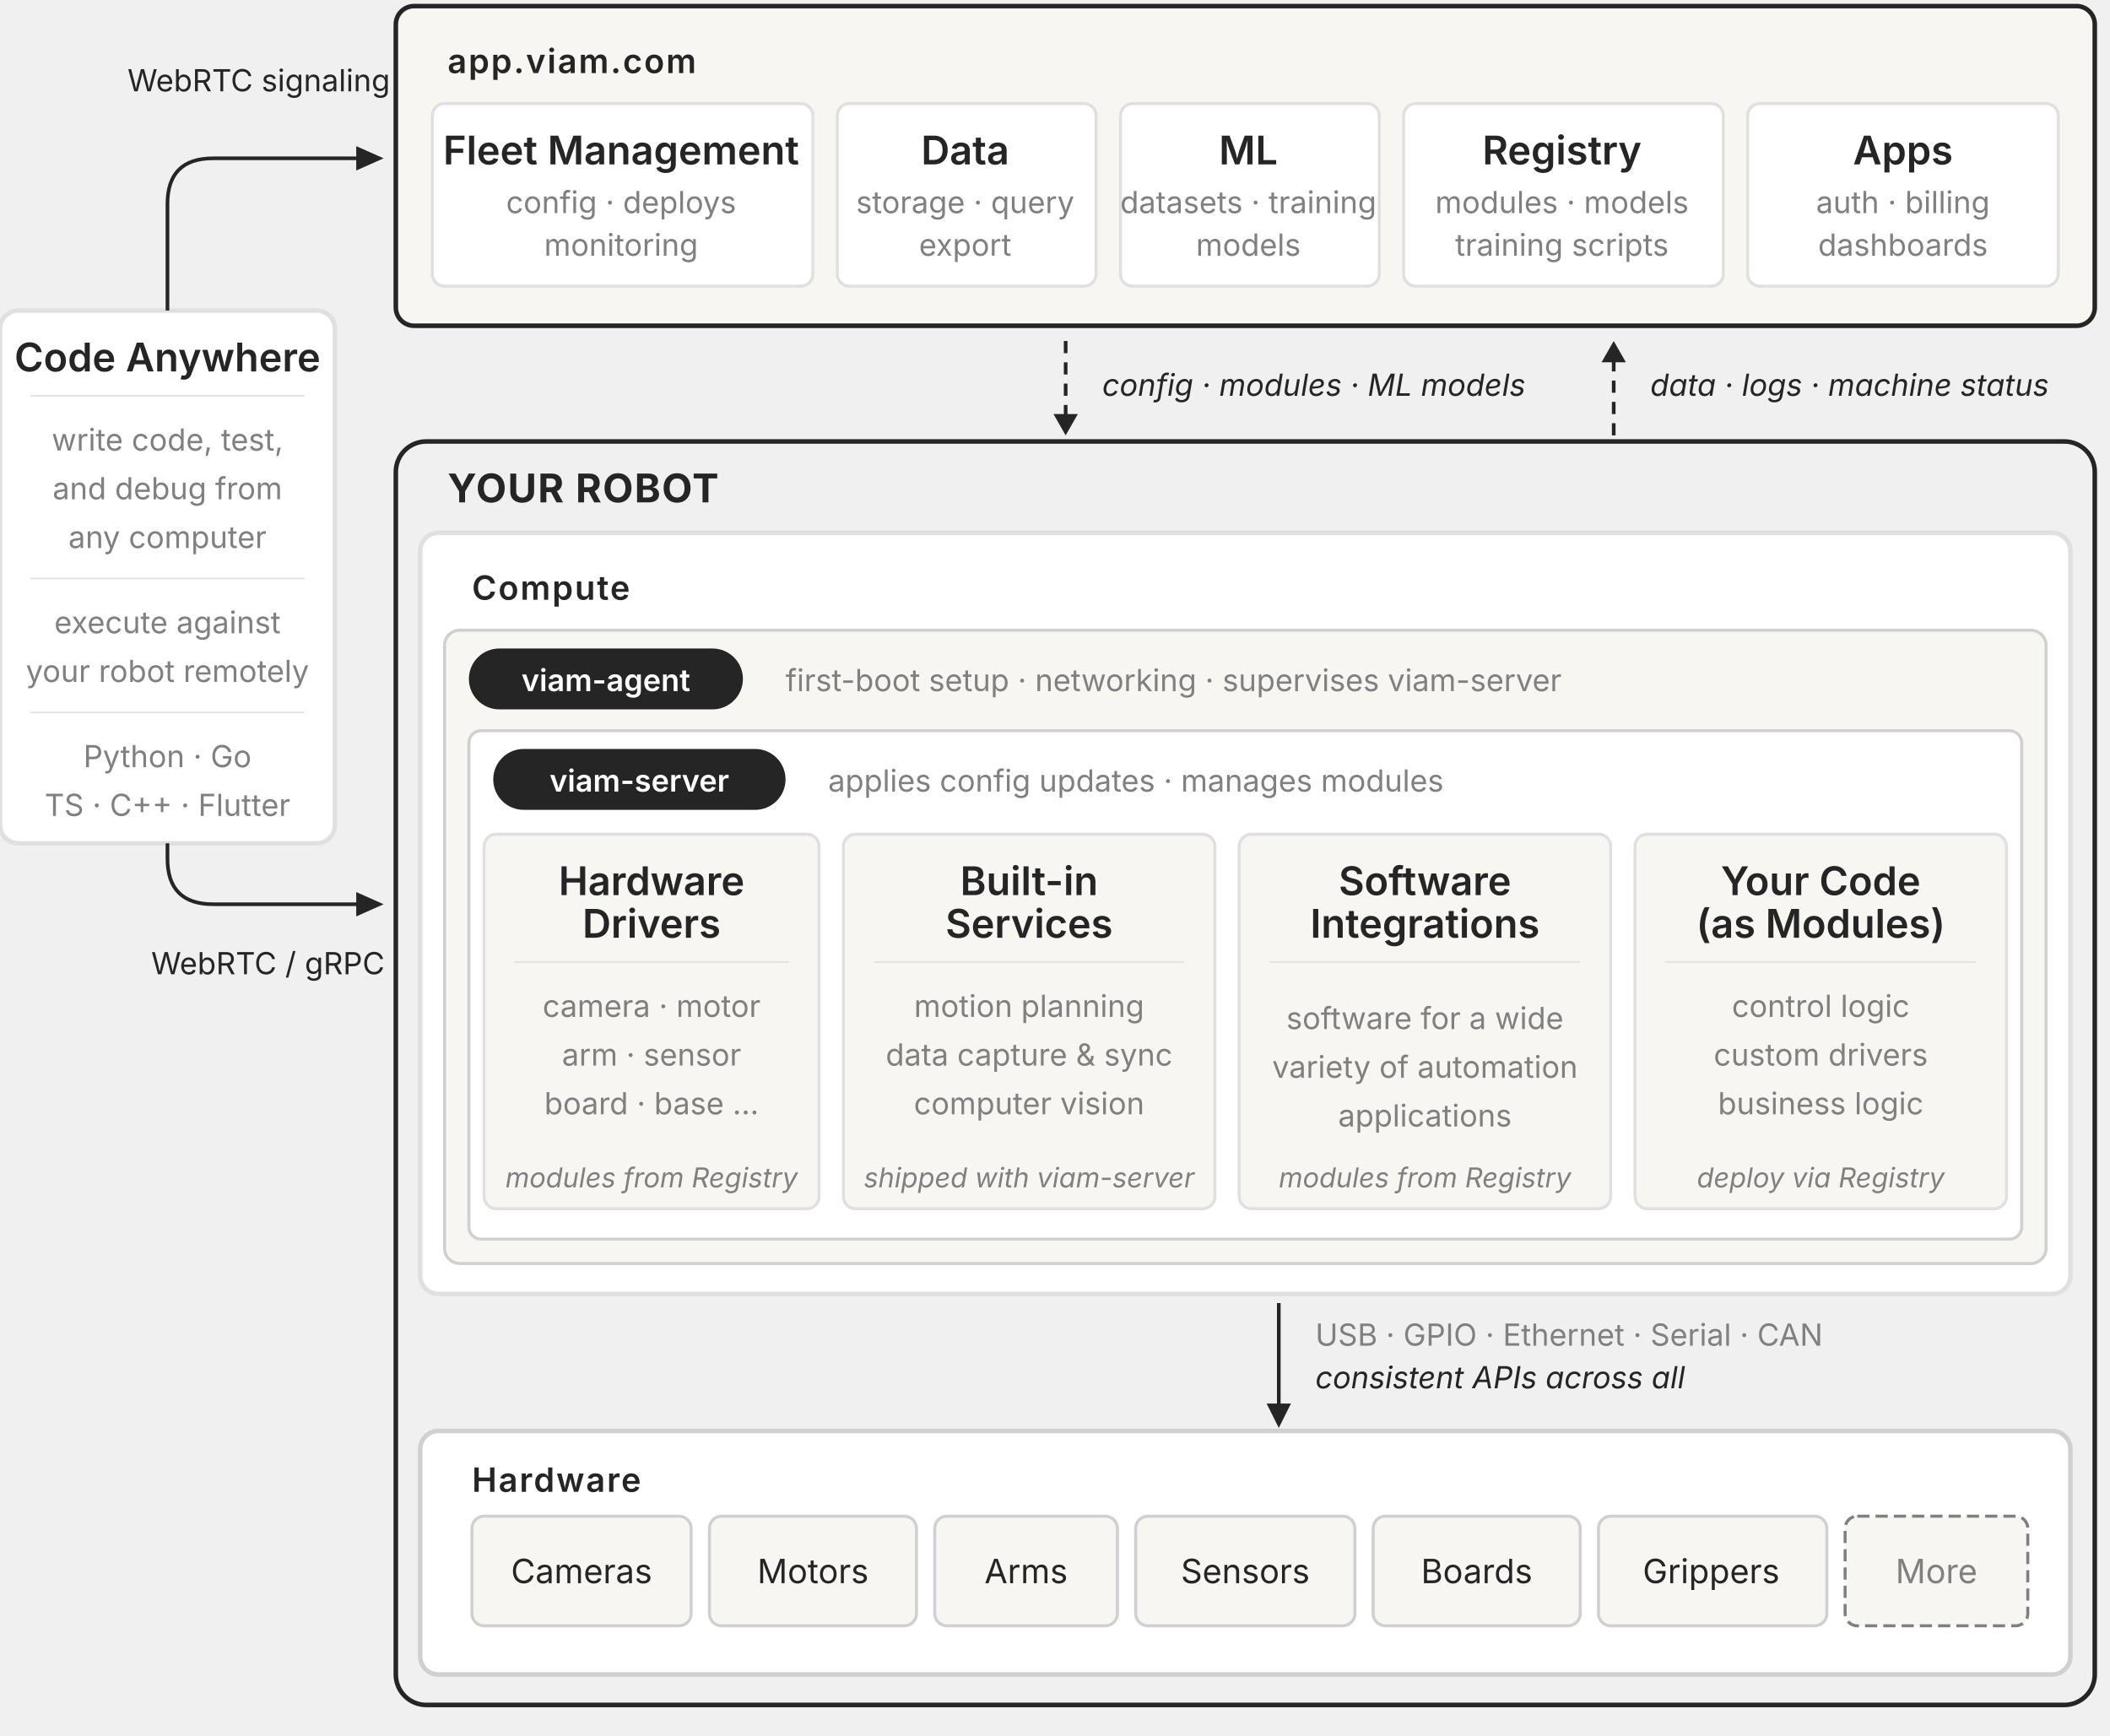
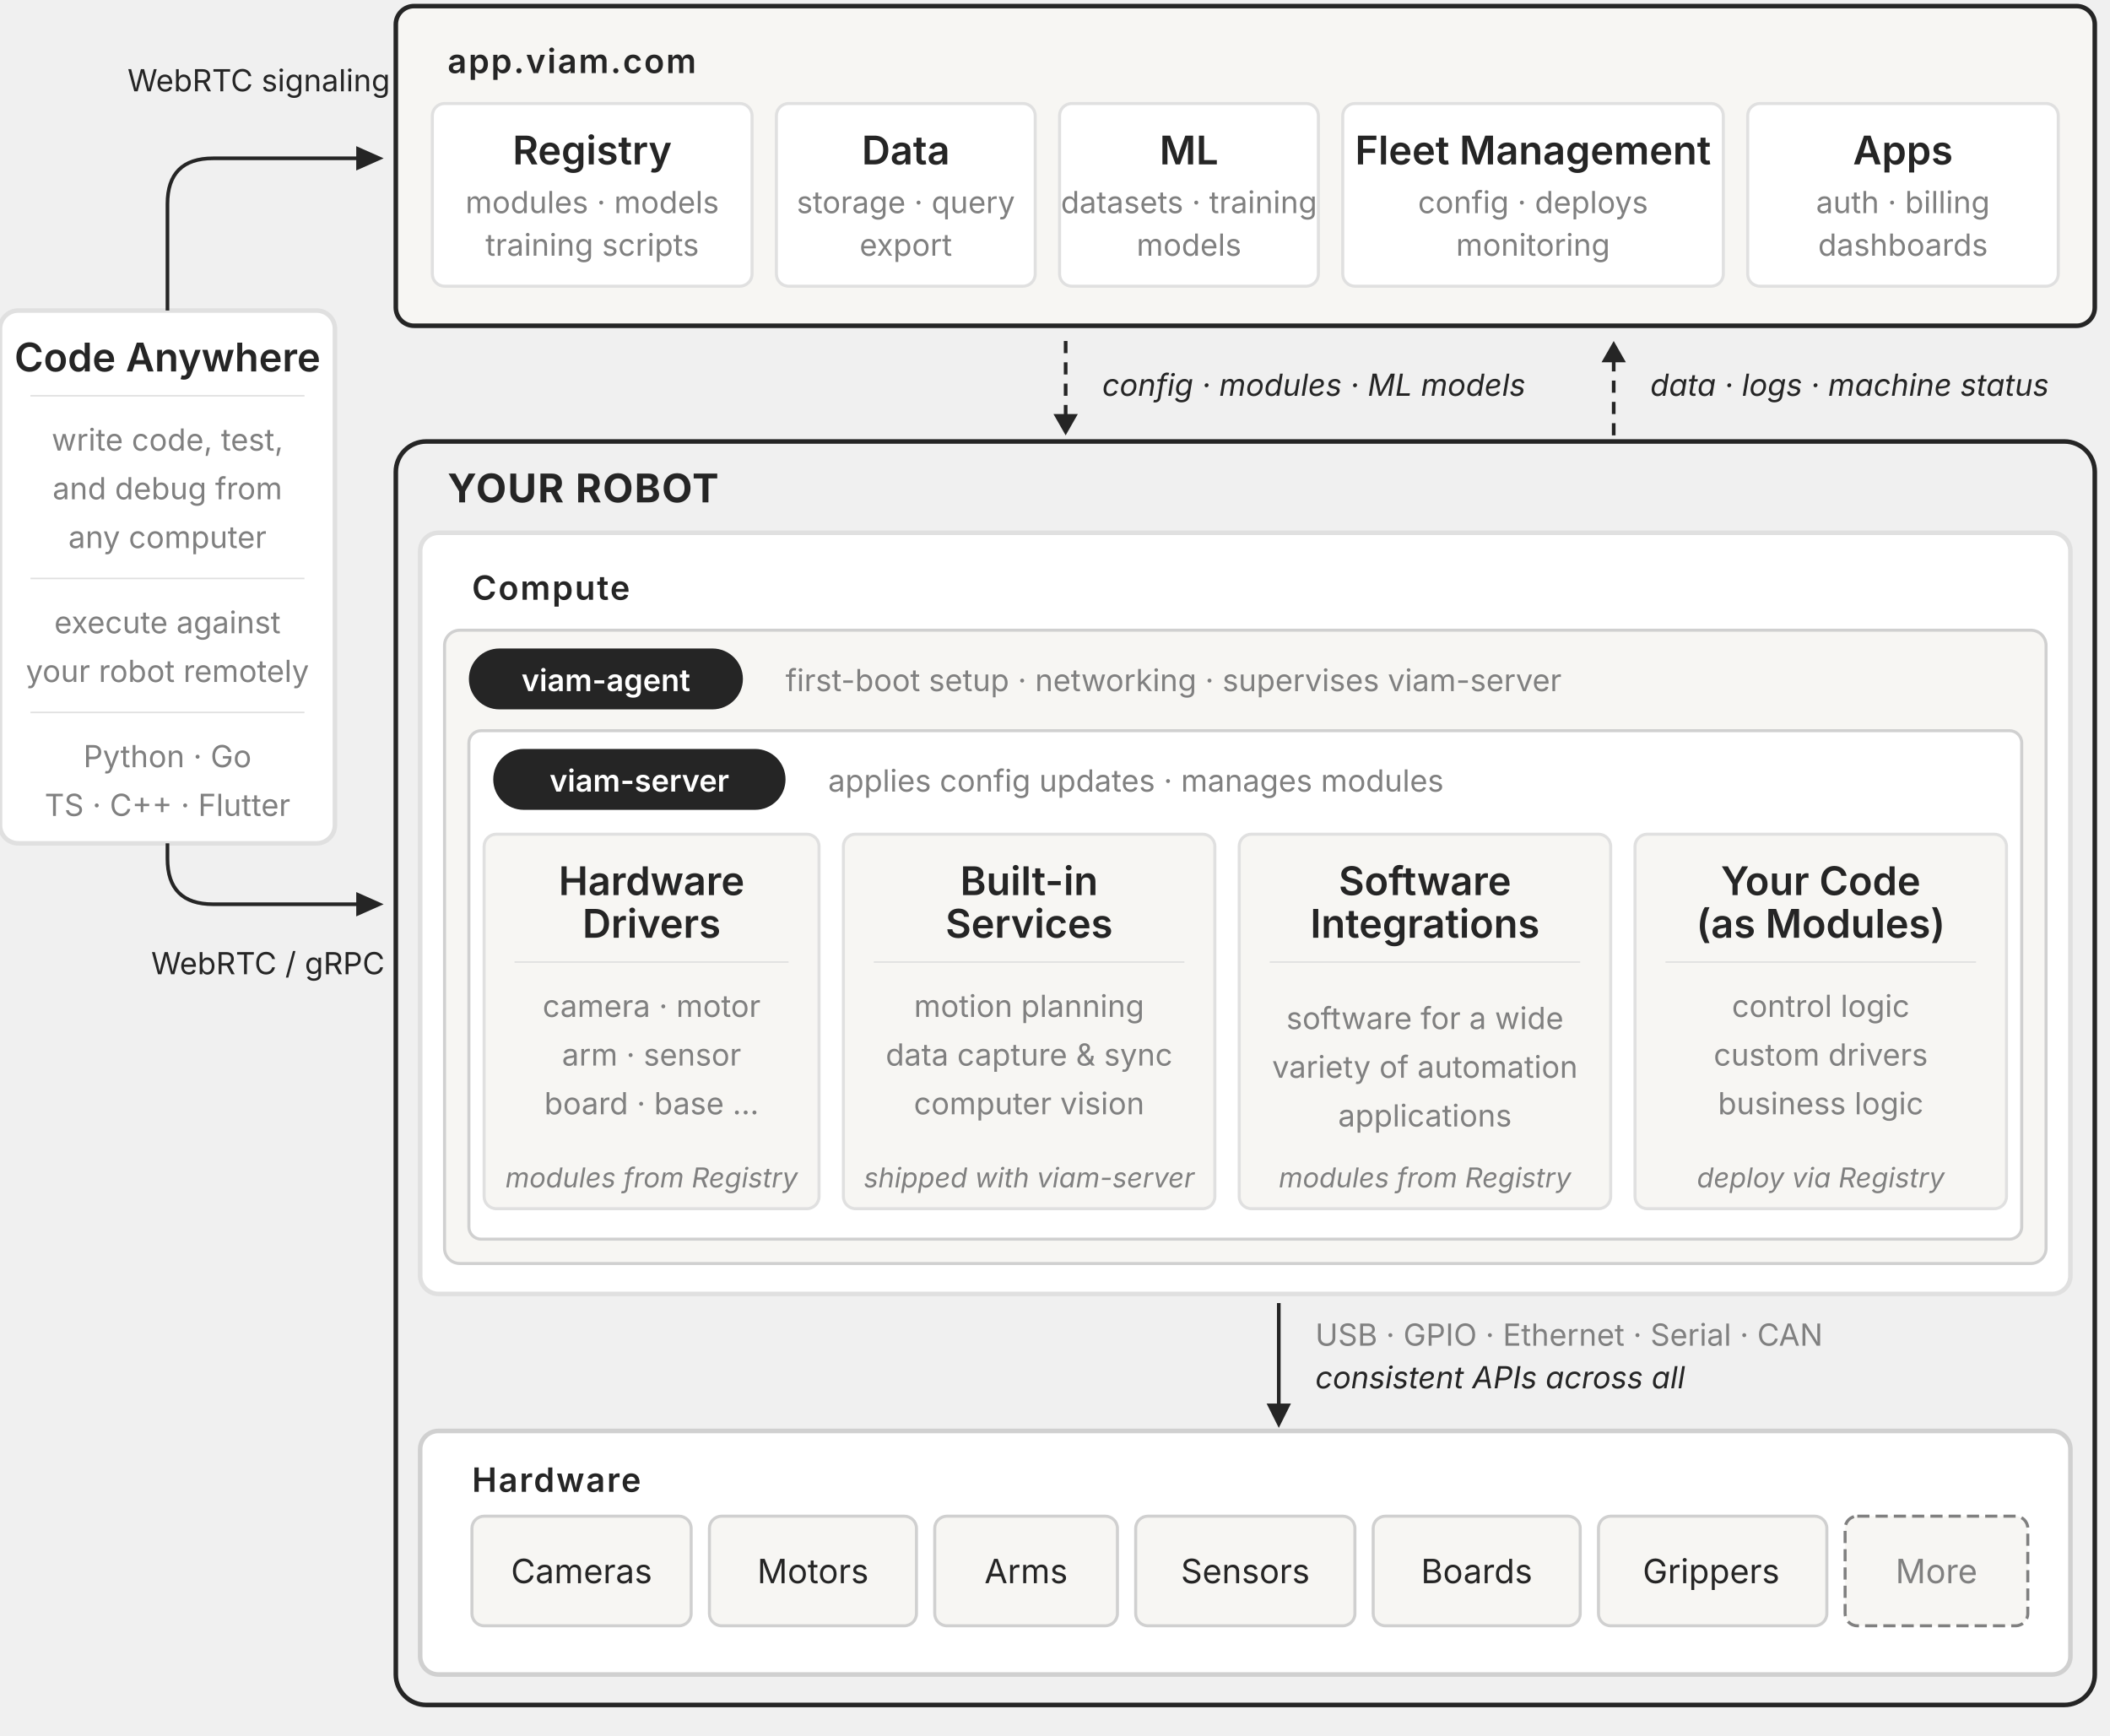
<svg xmlns="http://www.w3.org/2000/svg" viewBox="0 0 693 570" font-family="'Inter', 'Helvetica Neue', Arial, sans-serif">
  <defs>
    <style>
      .layer-label { font-size: 11px; font-weight: 600; letter-spacing: 0.05em; text-transform: uppercase; }
      .box-label { font-size: 13px; font-weight: 600; }
      .arrow-label { font-size: 10px; font-style: italic; }
    </style>
  </defs>
  <rect x="0" y="102" width="110" height="175" rx="6" fill="#fff" stroke="#e0e0e0" stroke-width="1.5" />
  <text x="55" y="122" text-anchor="middle" class="box-label" fill="#252525">Code Anywhere</text>
  <line x1="10" y1="130" x2="100" y2="130" stroke="#e0e0e0" stroke-width="0.5" />
  <text x="55" y="148" text-anchor="middle" style="font-size:10px; fill:#808080">write code, test,</text>
  <text x="55" y="164" text-anchor="middle" style="font-size:10px; fill:#808080">and debug from</text>
  <text x="55" y="180" text-anchor="middle" style="font-size:10px; fill:#808080">any computer</text>
  <line x1="10" y1="190" x2="100" y2="190" stroke="#e0e0e0" stroke-width="0.5" />
  <text x="55" y="208" text-anchor="middle" style="font-size:10px; fill:#808080">execute against</text>
  <text x="55" y="224" text-anchor="middle" style="font-size:10px; fill:#808080">your robot remotely</text>
  <line x1="10" y1="234" x2="100" y2="234" stroke="#e0e0e0" stroke-width="0.5" />
  <text x="55" y="252" text-anchor="middle" style="font-size:10px; fill:#808080">Python · Go</text>
  <text x="55" y="268" text-anchor="middle" style="font-size:10px; fill:#808080">TS · C++ · Flutter</text>
  <path d="M55,102 L55,67 Q55,52 70,52 L120,52" fill="none" stroke="#252525" stroke-width="1.2" />
  <polygon points="117,48 126,52 117,56" fill="#252525" />
  <text x="85" y="30" text-anchor="middle" style="font-size:10px; fill:#252525">WebRTC signaling</text>
  <path d="M55,277 L55,282 Q55,297 70,297 L120,297" fill="none" stroke="#252525" stroke-width="1.2" />
  <polygon points="117,293 126,297 117,301" fill="#252525" />
  <text x="88" y="320" text-anchor="middle" style="font-size:10px; fill:#252525">WebRTC / gRPC</text>
  <rect x="130" y="2" width="558" height="105" rx="6" fill="#f7f6f3" stroke="#252525" stroke-width="1.5" />
  <text x="147" y="24" class="layer-label" fill="#252525">app.viam.com</text>
-   <rect x="142" y="34" width="125" height="60" rx="4" fill="#fff" stroke="#e0e0e0" stroke-width="1" />
-   <text x="204" y="54" text-anchor="middle" class="box-label" fill="#252525">Fleet Management</text>
-   <text x="204" y="70" text-anchor="middle" style="font-size:10px; fill:#808080">config · deploys</text>
-   <text x="204" y="84" text-anchor="middle" style="font-size:10px; fill:#808080">monitoring</text>
-   <rect x="275" y="34" width="85" height="60" rx="4" fill="#fff" stroke="#e0e0e0" stroke-width="1" />
-   <text x="317" y="54" text-anchor="middle" class="box-label" fill="#252525">Data</text>
-   <text x="317" y="70" text-anchor="middle" style="font-size:10px; fill:#808080">storage · query</text>
-   <text x="317" y="84" text-anchor="middle" style="font-size:10px; fill:#808080">export</text>
-   <rect x="368" y="34" width="85" height="60" rx="4" fill="#fff" stroke="#e0e0e0" stroke-width="1" />
-   <text x="410" y="54" text-anchor="middle" class="box-label" fill="#252525">ML</text>
-   <text x="410" y="70" text-anchor="middle" style="font-size:10px; fill:#808080">datasets · training</text>
-   <text x="410" y="84" text-anchor="middle" style="font-size:10px; fill:#808080">models</text>
-   <rect x="461" y="34" width="105" height="60" rx="4" fill="#fff" stroke="#e0e0e0" stroke-width="1" />
-   <text x="513" y="54" text-anchor="middle" class="box-label" fill="#252525">Registry</text>
-   <text x="513" y="70" text-anchor="middle" style="font-size:10px; fill:#808080">modules · models</text>
-   <text x="513" y="84" text-anchor="middle" style="font-size:10px; fill:#808080">training scripts</text>
+   <rect x="142" y="34" width="105" height="60" rx="4" fill="#fff" stroke="#e0e0e0" stroke-width="1" />
+   <text x="194.5" y="54" text-anchor="middle" class="box-label" fill="#252525">Registry</text>
+   <text x="194.5" y="70" text-anchor="middle" style="font-size:10px; fill:#808080">modules · models</text>
+   <text x="194.5" y="84" text-anchor="middle" style="font-size:10px; fill:#808080">training scripts</text>
+   <rect x="255" y="34" width="85" height="60" rx="4" fill="#fff" stroke="#e0e0e0" stroke-width="1" />
+   <text x="297.5" y="54" text-anchor="middle" class="box-label" fill="#252525">Data</text>
+   <text x="297.5" y="70" text-anchor="middle" style="font-size:10px; fill:#808080">storage · query</text>
+   <text x="297.5" y="84" text-anchor="middle" style="font-size:10px; fill:#808080">export</text>
+   <rect x="348" y="34" width="85" height="60" rx="4" fill="#fff" stroke="#e0e0e0" stroke-width="1" />
+   <text x="390.5" y="54" text-anchor="middle" class="box-label" fill="#252525">ML</text>
+   <text x="390.5" y="70" text-anchor="middle" style="font-size:10px; fill:#808080">datasets · training</text>
+   <text x="390.5" y="84" text-anchor="middle" style="font-size:10px; fill:#808080">models</text>
+   <rect x="441" y="34" width="125" height="60" rx="4" fill="#fff" stroke="#e0e0e0" stroke-width="1" />
+   <text x="503.5" y="54" text-anchor="middle" class="box-label" fill="#252525">Fleet Management</text>
+   <text x="503.5" y="70" text-anchor="middle" style="font-size:10px; fill:#808080">config · deploys</text>
+   <text x="503.5" y="84" text-anchor="middle" style="font-size:10px; fill:#808080">monitoring</text>
  <rect x="574" y="34" width="102" height="60" rx="4" fill="#fff" stroke="#e0e0e0" stroke-width="1" />
  <text x="625" y="54" text-anchor="middle" class="box-label" fill="#252525">Apps</text>
  <text x="625" y="70" text-anchor="middle" style="font-size:10px; fill:#808080">auth · billing</text>
  <text x="625" y="84" text-anchor="middle" style="font-size:10px; fill:#808080">dashboards</text>
  <line x1="350" y1="112" x2="350" y2="138" stroke="#252525" stroke-width="1.2" stroke-dasharray="4,3" />
  <polygon points="346,136 350,143 354,136" fill="#252525" />
  <text x="362" y="130" class="arrow-label" fill="#252525">config · modules · ML models</text>
  <line x1="530" y1="143" x2="530" y2="117" stroke="#252525" stroke-width="1.2" stroke-dasharray="4,3" />
  <polygon points="526,119 530,112 534,119" fill="#252525" />
  <text x="542" y="130" class="arrow-label" fill="#252525">data · logs · machine status</text>
  <rect x="130" y="145" width="558" height="415" rx="10" fill="none" stroke="#252525" stroke-width="1.5" />
  <text x="147" y="165" style="font-size:13px; font-weight:700; fill:#252525; letter-spacing:0.03em">YOUR ROBOT</text>
  <rect x="138" y="175" width="542" height="250" rx="6" fill="#fff" stroke="#e0e0e0" stroke-width="1.5" />
  <text x="155" y="197" class="layer-label" fill="#252525">Compute</text>
  <rect x="146" y="207" width="526" height="208" rx="5" fill="#f7f6f3" stroke="#d0d0d0" stroke-width="1" />
  <rect x="154" y="213" width="90" height="20" rx="10" fill="#252525" />
  <text x="199" y="227" text-anchor="middle" style="font-size:10px; font-weight:600; fill:#fff">viam-agent</text>
  <text x="258" y="227" style="font-size:10px; fill:#808080">first-boot setup · networking · supervises viam-server</text>
  <rect x="154" y="240" width="510" height="167" rx="4" fill="#fff" stroke="#d0d0d0" stroke-width="1" />
  <rect x="162" y="246" width="96" height="20" rx="10" fill="#252525" />
  <text x="210" y="260" text-anchor="middle" style="font-size:10px; font-weight:600; fill:#fff">viam-server</text>
  <text x="272" y="260" style="font-size:10px; fill:#808080">applies config updates · manages modules</text>
  <rect x="159" y="274" width="110" height="123" rx="4" fill="#f7f6f3" stroke="#e0e0e0" stroke-width="1" />
  <text x="214" y="294" text-anchor="middle" class="box-label" fill="#252525">Hardware</text>
  <text x="214" y="308" text-anchor="middle" class="box-label" fill="#252525">Drivers</text>
  <line x1="169" y1="316" x2="259" y2="316" stroke="#e0e0e0" stroke-width="0.5" />
  <text x="214" y="334" text-anchor="middle" style="font-size:10px; fill:#808080">camera · motor</text>
  <text x="214" y="350" text-anchor="middle" style="font-size:10px; fill:#808080">arm · sensor</text>
  <text x="214" y="366" text-anchor="middle" style="font-size:10px; fill:#808080">board · base ...</text>
  <text x="214" y="390" text-anchor="middle" style="font-size:9px; fill:#808080; font-style:italic">modules from Registry</text>
  <rect x="277" y="274" width="122" height="123" rx="4" fill="#f7f6f3" stroke="#e0e0e0" stroke-width="1" />
  <text x="338" y="294" text-anchor="middle" class="box-label" fill="#252525">Built-in</text>
  <text x="338" y="308" text-anchor="middle" class="box-label" fill="#252525">Services</text>
  <line x1="287" y1="316" x2="389" y2="316" stroke="#e0e0e0" stroke-width="0.5" />
  <text x="338" y="334" text-anchor="middle" style="font-size:10px; fill:#808080">motion planning</text>
  <text x="338" y="350" text-anchor="middle" style="font-size:10px; fill:#808080">data capture &amp; sync</text>
  <text x="338" y="366" text-anchor="middle" style="font-size:10px; fill:#808080">computer vision</text>
  <text x="338" y="390" text-anchor="middle" style="font-size:9px; fill:#808080; font-style:italic">shipped with viam-server</text>
  <rect x="407" y="274" width="122" height="123" rx="4" fill="#f7f6f3" stroke="#e0e0e0" stroke-width="1" />
  <text x="468" y="294" text-anchor="middle" class="box-label" fill="#252525">Software</text>
  <text x="468" y="308" text-anchor="middle" class="box-label" fill="#252525">Integrations</text>
  <line x1="417" y1="316" x2="519" y2="316" stroke="#e0e0e0" stroke-width="0.5" />
  <text x="468" y="338" text-anchor="middle" style="font-size:10px; fill:#808080">software for a wide</text>
  <text x="468" y="354" text-anchor="middle" style="font-size:10px; fill:#808080">variety of automation</text>
  <text x="468" y="370" text-anchor="middle" style="font-size:10px; fill:#808080">applications</text>
  <text x="468" y="390" text-anchor="middle" style="font-size:9px; fill:#808080; font-style:italic">modules from Registry</text>
  <rect x="537" y="274" width="122" height="123" rx="4" fill="#f7f6f3" stroke="#e0e0e0" stroke-width="1" />
  <text x="598" y="294" text-anchor="middle" class="box-label" fill="#252525">Your Code</text>
  <text x="598" y="308" text-anchor="middle" class="box-label" fill="#252525">(as Modules)</text>
  <line x1="547" y1="316" x2="649" y2="316" stroke="#e0e0e0" stroke-width="0.5" />
  <text x="598" y="334" text-anchor="middle" style="font-size:10px; fill:#808080">control logic</text>
  <text x="598" y="350" text-anchor="middle" style="font-size:10px; fill:#808080">custom drivers</text>
  <text x="598" y="366" text-anchor="middle" style="font-size:10px; fill:#808080">business logic</text>
  <text x="598" y="390" text-anchor="middle" style="font-size:9px; fill:#808080; font-style:italic">deploy via Registry</text>
  <line x1="420" y1="428" x2="420" y2="465" stroke="#252525" stroke-width="1.2" />
  <polygon points="416,461 420,469 424,461" fill="#252525" />
  <text x="432" y="442" style="font-size:10px; fill:#808080">USB · GPIO · Ethernet · Serial · CAN</text>
  <text x="432" y="456" class="arrow-label" fill="#252525">consistent APIs across all</text>
  <rect x="138" y="470" width="542" height="80" rx="6" fill="#fff" stroke="#d0d0d0" stroke-width="1.5" />
  <text x="155" y="490" class="layer-label" fill="#252525">Hardware</text>
  <g transform="translate(155, 498)">
    <rect width="72" height="36" rx="4" fill="#f7f6f3" stroke="#d0d0d0" stroke-width="1" />
    <text x="36" y="22" text-anchor="middle" style="font-size:11px; fill:#252525">Cameras</text>
  </g>
  <g transform="translate(233, 498)">
    <rect width="68" height="36" rx="4" fill="#f7f6f3" stroke="#d0d0d0" stroke-width="1" />
    <text x="34" y="22" text-anchor="middle" style="font-size:11px; fill:#252525">Motors</text>
  </g>
  <g transform="translate(307, 498)">
    <rect width="60" height="36" rx="4" fill="#f7f6f3" stroke="#d0d0d0" stroke-width="1" />
    <text x="30" y="22" text-anchor="middle" style="font-size:11px; fill:#252525">Arms</text>
  </g>
  <g transform="translate(373, 498)">
    <rect width="72" height="36" rx="4" fill="#f7f6f3" stroke="#d0d0d0" stroke-width="1" />
    <text x="36" y="22" text-anchor="middle" style="font-size:11px; fill:#252525">Sensors</text>
  </g>
  <g transform="translate(451, 498)">
    <rect width="68" height="36" rx="4" fill="#f7f6f3" stroke="#d0d0d0" stroke-width="1" />
    <text x="34" y="22" text-anchor="middle" style="font-size:11px; fill:#252525">Boards</text>
  </g>
  <g transform="translate(525, 498)">
    <rect width="75" height="36" rx="4" fill="#f7f6f3" stroke="#d0d0d0" stroke-width="1" />
    <text x="37" y="22" text-anchor="middle" style="font-size:11px; fill:#252525">Grippers</text>
  </g>
  <g transform="translate(606, 498)">
    <rect width="60" height="36" rx="4" fill="#f7f6f3" stroke="#808080" stroke-width="1" stroke-dasharray="4,2" />
    <text x="30" y="22" text-anchor="middle" style="font-size:11px; fill:#808080">More</text>
  </g>
</svg>
